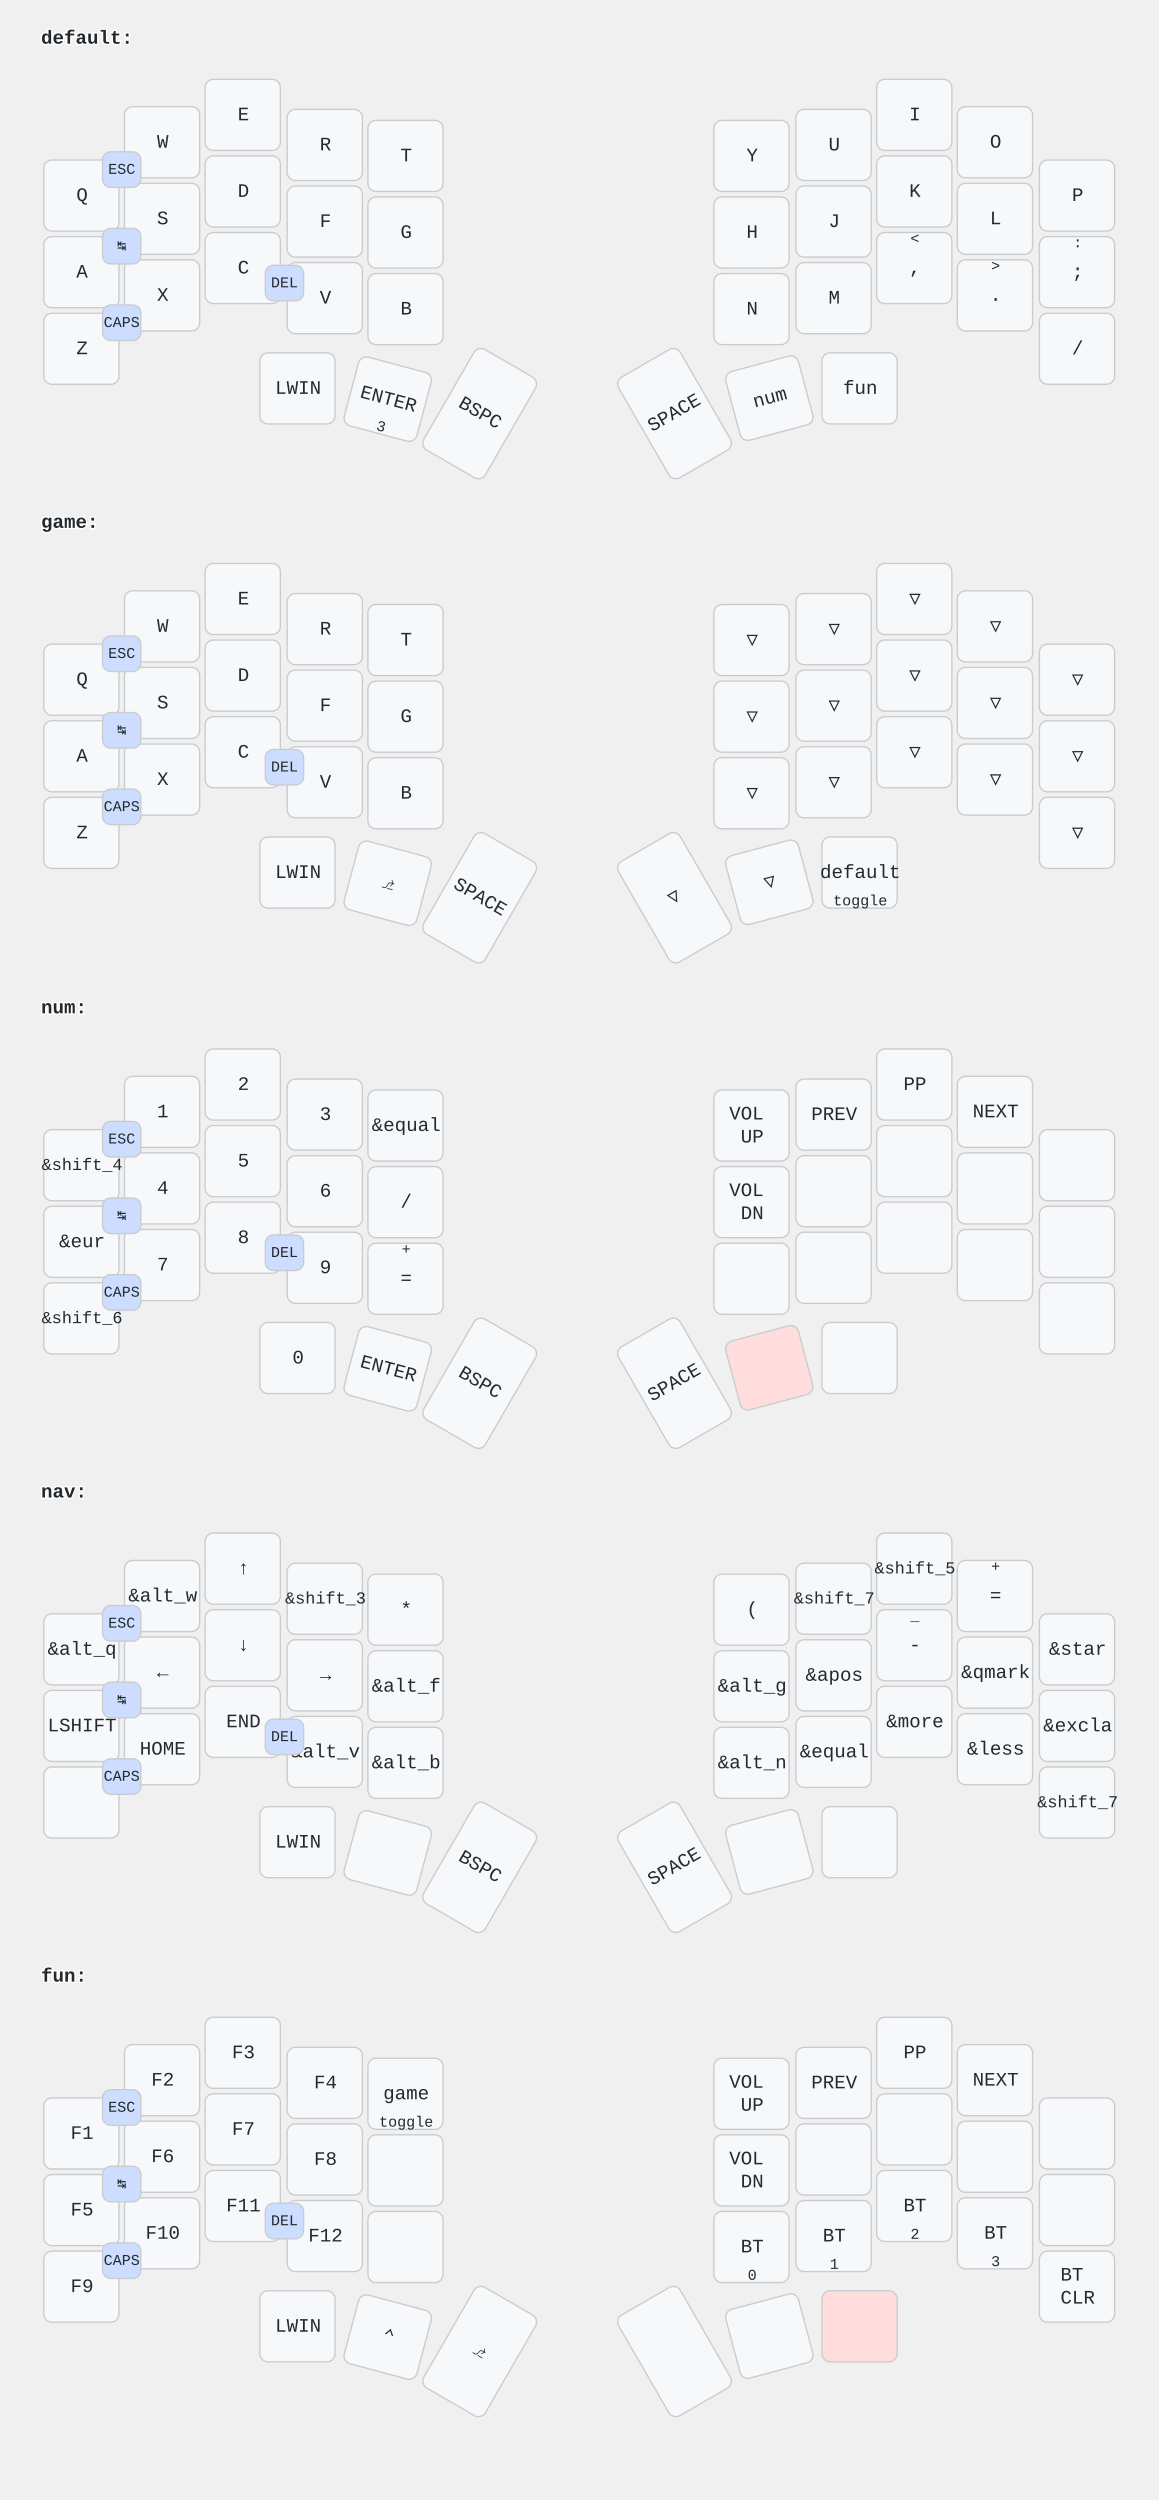
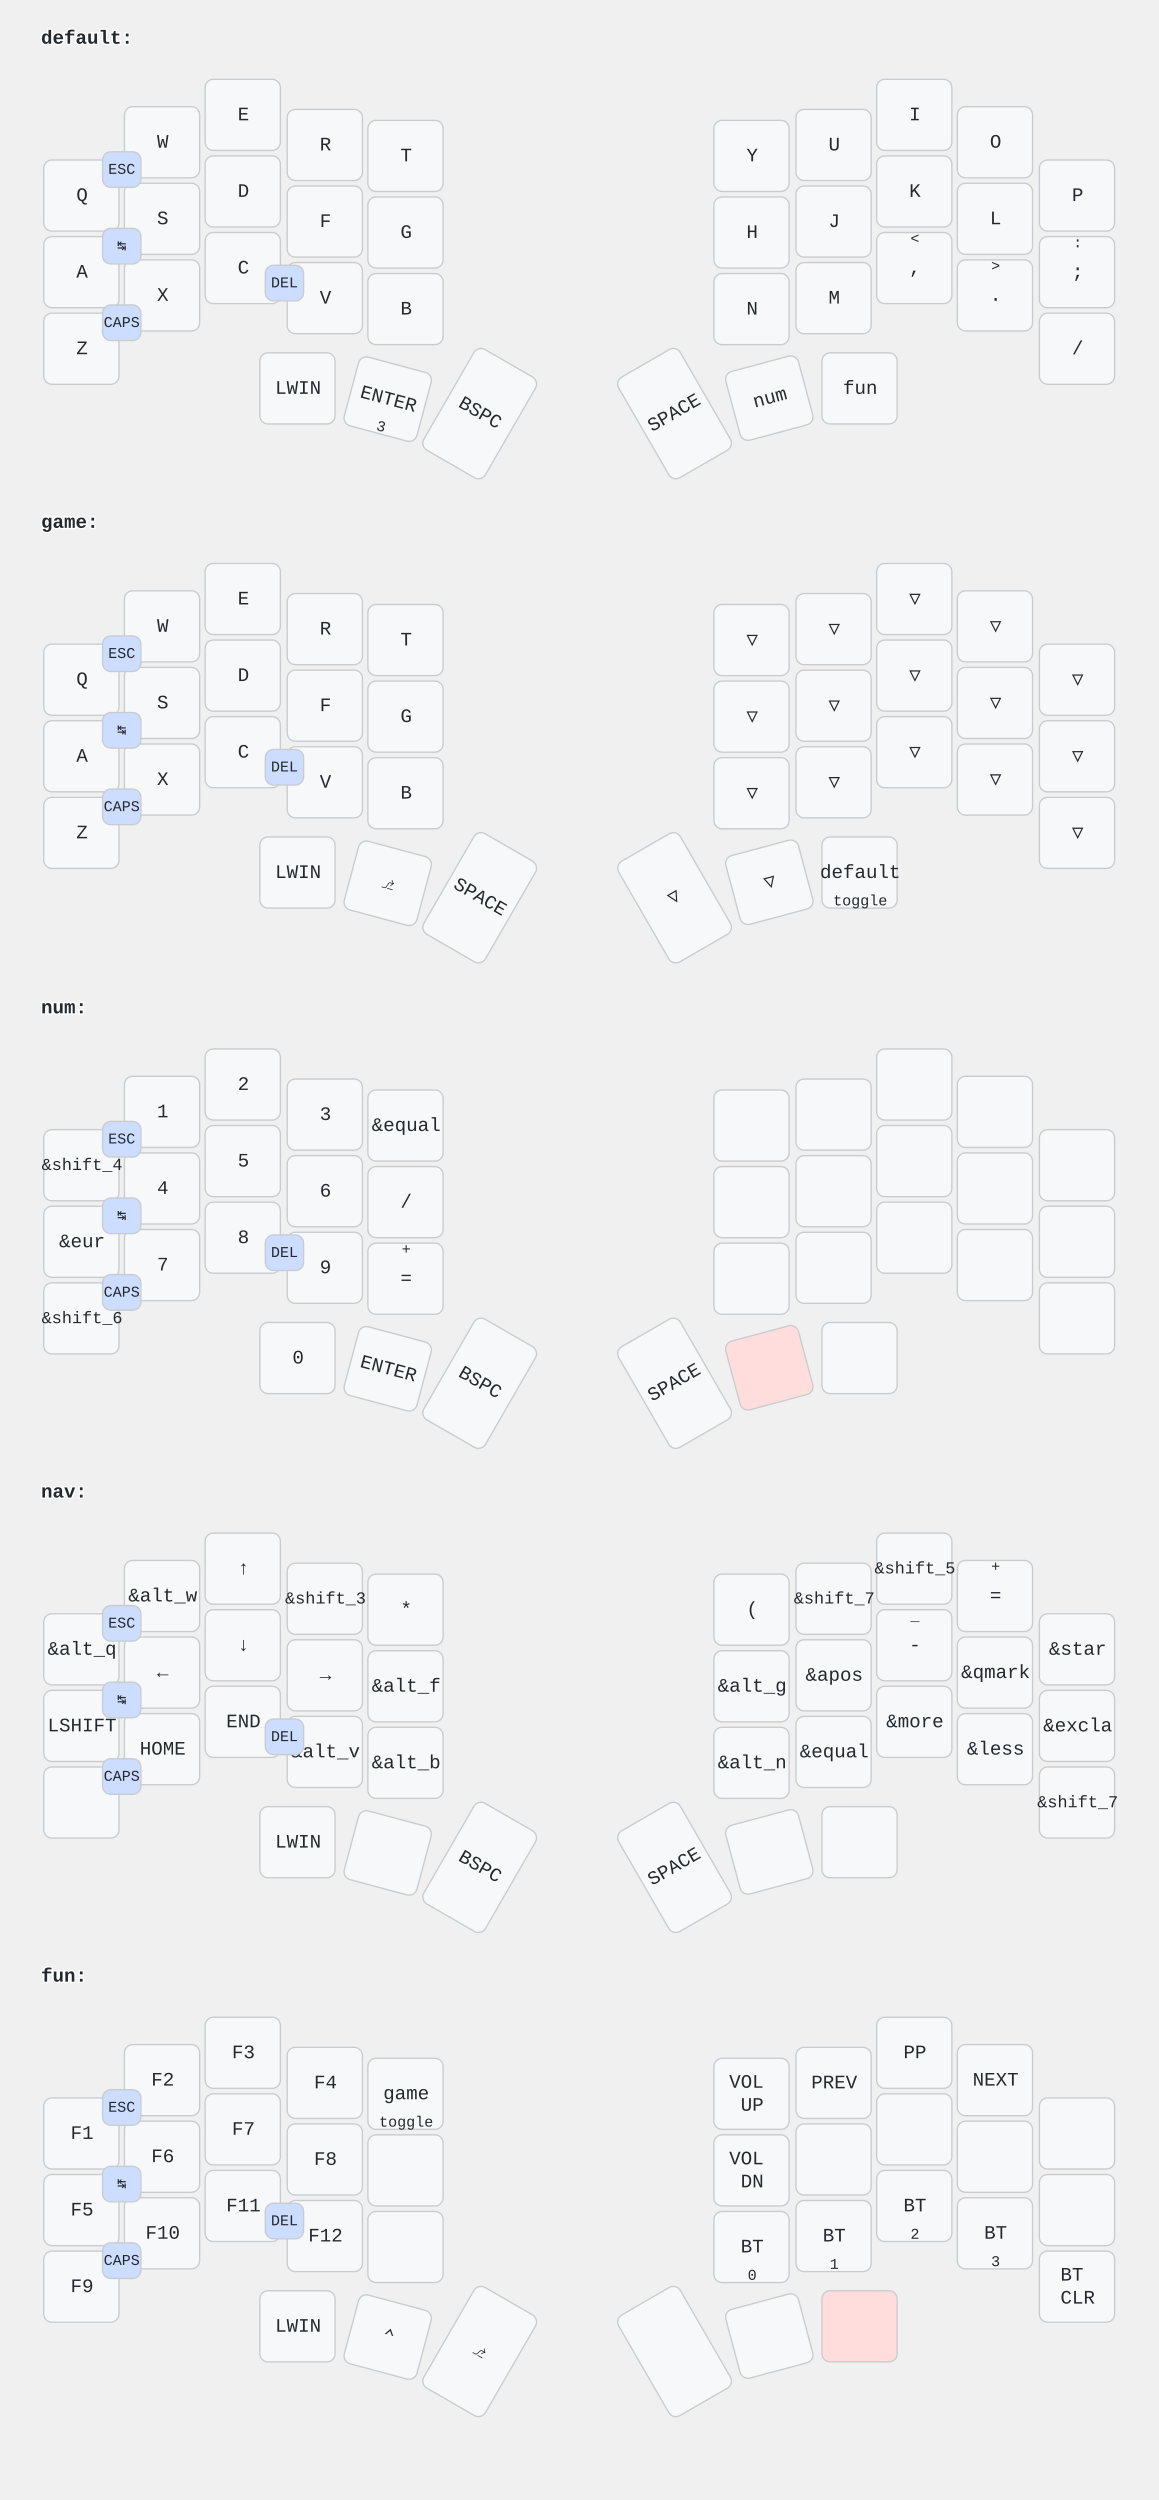
<svg xmlns="http://www.w3.org/2000/svg" width="847" height="1828" viewBox="0 0 847 1828" class="keymap">
  <style>/* font and background color specifications */
svg {
    font-family: SFMono-Regular,Consolas,Liberation Mono,Menlo,monospace;
    font-size: 14px;
    font-kerning: normal;
    text-rendering: optimizeLegibility;
    fill: #24292e;
}

/* default key styling */
rect {
    fill: #f6f8fa;
    stroke: #c9cccf;
    stroke-width: 1;
}

/* color accent for combo boxes */
rect.combo {
    fill: #cdf;
}

/* color accent for held keys */
rect.held, rect.combo.held {
    fill: #fdd;
}

/* color accent for ghost (optional) keys */
rect.ghost, rect.combo.ghost {
    fill: #ddd;
}

text {
    text-anchor: middle;
    dominant-baseline: middle;
}

/* styling for layer labels */
text.label {
    font-weight: bold;
    text-anchor: start;
    stroke: white;
    stroke-width: 2;
    paint-order: stroke;
}

/* styling for combo tap, and key hold/shifted label text */
text.combo, text.hold, text.shifted {
    font-size: 11px;
}

text.hold {
    text-anchor: middle;
    dominant-baseline: auto;
}

text.shifted {
    text-anchor: middle;
    dominant-baseline: hanging;
}

/* styling for hold/shifted label text in combo box */
text.combo.hold, text.combo.shifted {
    font-size: 8px;
}

/* styling for combo dendrons */
path {
    stroke-width: 1;
    stroke: gray;
    fill: none;
}
</style>
  <g transform="translate(30, 0)" class="layer-default">
    <text x="0" y="28" class="label" id="default">default:</text>
    <g transform="translate(0, 56)">
      <g transform="translate(30, 87)" class="key keypos-0">
        <rect rx="6" ry="6" x="-28" y="-26" width="55" height="52" class="key" />
        <text x="0" y="0" class="key tap">Q</text>
      </g>
      <g transform="translate(89, 48)" class="key keypos-1">
        <rect rx="6" ry="6" x="-28" y="-26" width="55" height="52" class="key" />
        <text x="0" y="0" class="key tap">W</text>
      </g>
      <g transform="translate(148, 28)" class="key keypos-2">
        <rect rx="6" ry="6" x="-28" y="-26" width="55" height="52" class="key" />
        <text x="0" y="0" class="key tap">E</text>
      </g>
      <g transform="translate(208, 50)" class="key keypos-3">
        <rect rx="6" ry="6" x="-28" y="-26" width="55" height="52" class="key" />
        <text x="0" y="0" class="key tap">R</text>
      </g>
      <g transform="translate(267, 58)" class="key keypos-4">
        <rect rx="6" ry="6" x="-28" y="-26" width="55" height="52" class="key" />
        <text x="0" y="0" class="key tap">T</text>
      </g>
      <g transform="translate(520, 58)" class="key keypos-5">
        <rect rx="6" ry="6" x="-28" y="-26" width="55" height="52" class="key" />
        <text x="0" y="0" class="key tap">Y</text>
      </g>
      <g transform="translate(580, 50)" class="key keypos-6">
        <rect rx="6" ry="6" x="-28" y="-26" width="55" height="52" class="key" />
        <text x="0" y="0" class="key tap">U</text>
      </g>
      <g transform="translate(639, 28)" class="key keypos-7">
        <rect rx="6" ry="6" x="-28" y="-26" width="55" height="52" class="key" />
        <text x="0" y="0" class="key tap">I</text>
      </g>
      <g transform="translate(698, 48)" class="key keypos-8">
        <rect rx="6" ry="6" x="-28" y="-26" width="55" height="52" class="key" />
        <text x="0" y="0" class="key tap">O</text>
      </g>
      <g transform="translate(758, 87)" class="key keypos-9">
        <rect rx="6" ry="6" x="-28" y="-26" width="55" height="52" class="key" />
        <text x="0" y="0" class="key tap">P</text>
      </g>
      <g transform="translate(30, 143)" class="key keypos-10">
        <rect rx="6" ry="6" x="-28" y="-26" width="55" height="52" class="key" />
        <text x="0" y="0" class="key tap">A</text>
      </g>
      <g transform="translate(89, 104)" class="key keypos-11">
        <rect rx="6" ry="6" x="-28" y="-26" width="55" height="52" class="key" />
        <text x="0" y="0" class="key tap">S</text>
      </g>
      <g transform="translate(148, 84)" class="key keypos-12">
        <rect rx="6" ry="6" x="-28" y="-26" width="55" height="52" class="key" />
        <text x="0" y="0" class="key tap">D</text>
      </g>
      <g transform="translate(208, 106)" class="key keypos-13">
        <rect rx="6" ry="6" x="-28" y="-26" width="55" height="52" class="key" />
        <text x="0" y="0" class="key tap">F</text>
      </g>
      <g transform="translate(267, 114)" class="key keypos-14">
        <rect rx="6" ry="6" x="-28" y="-26" width="55" height="52" class="key" />
        <text x="0" y="0" class="key tap">G</text>
      </g>
      <g transform="translate(520, 114)" class="key keypos-15">
        <rect rx="6" ry="6" x="-28" y="-26" width="55" height="52" class="key" />
        <text x="0" y="0" class="key tap">H</text>
      </g>
      <g transform="translate(580, 106)" class="key keypos-16">
        <rect rx="6" ry="6" x="-28" y="-26" width="55" height="52" class="key" />
        <text x="0" y="0" class="key tap">J</text>
      </g>
      <g transform="translate(639, 84)" class="key keypos-17">
        <rect rx="6" ry="6" x="-28" y="-26" width="55" height="52" class="key" />
        <text x="0" y="0" class="key tap">K</text>
      </g>
      <g transform="translate(698, 104)" class="key keypos-18">
        <rect rx="6" ry="6" x="-28" y="-26" width="55" height="52" class="key" />
        <text x="0" y="0" class="key tap">L</text>
      </g>
      <g transform="translate(758, 143)" class="key keypos-19">
        <rect rx="6" ry="6" x="-28" y="-26" width="55" height="52" class="key" />
        <text x="0" y="0" class="key tap">;</text>
        <text x="0" y="-24" class="key shifted">:</text>
      </g>
      <g transform="translate(30, 199)" class="key keypos-20">
        <rect rx="6" ry="6" x="-28" y="-26" width="55" height="52" class="key" />
        <text x="0" y="0" class="key tap">Z</text>
      </g>
      <g transform="translate(89, 160)" class="key keypos-21">
        <rect rx="6" ry="6" x="-28" y="-26" width="55" height="52" class="key" />
        <text x="0" y="0" class="key tap">X</text>
      </g>
      <g transform="translate(148, 140)" class="key keypos-22">
        <rect rx="6" ry="6" x="-28" y="-26" width="55" height="52" class="key" />
        <text x="0" y="0" class="key tap">C</text>
      </g>
      <g transform="translate(208, 162)" class="key keypos-23">
        <rect rx="6" ry="6" x="-28" y="-26" width="55" height="52" class="key" />
        <text x="0" y="0" class="key tap">V</text>
      </g>
      <g transform="translate(267, 170)" class="key keypos-24">
        <rect rx="6" ry="6" x="-28" y="-26" width="55" height="52" class="key" />
        <text x="0" y="0" class="key tap">B</text>
      </g>
      <g transform="translate(520, 170)" class="key keypos-25">
        <rect rx="6" ry="6" x="-28" y="-26" width="55" height="52" class="key" />
        <text x="0" y="0" class="key tap">N</text>
      </g>
      <g transform="translate(580, 162)" class="key keypos-26">
        <rect rx="6" ry="6" x="-28" y="-26" width="55" height="52" class="key" />
        <text x="0" y="0" class="key tap">M</text>
      </g>
      <g transform="translate(639, 140)" class="key keypos-27">
        <rect rx="6" ry="6" x="-28" y="-26" width="55" height="52" class="key" />
        <text x="0" y="0" class="key tap">,</text>
        <text x="0" y="-24" class="key shifted">&lt;</text>
      </g>
      <g transform="translate(698, 160)" class="key keypos-28">
        <rect rx="6" ry="6" x="-28" y="-26" width="55" height="52" class="key" />
        <text x="0" y="0" class="key tap">.</text>
        <text x="0" y="-24" class="key shifted">&gt;</text>
      </g>
      <g transform="translate(758, 199)" class="key keypos-29">
        <rect rx="6" ry="6" x="-28" y="-26" width="55" height="52" class="key" />
        <text x="0" y="0" class="key tap">/</text>
      </g>
      <g transform="translate(188, 228)" class="key keypos-30">
        <rect rx="6" ry="6" x="-28" y="-26" width="55" height="52" class="key" />
        <text x="0" y="0" class="key tap">LWIN</text>
      </g>
      <g transform="translate(254, 236) rotate(15.0)" class="key keypos-31">
        <rect rx="6" ry="6" x="-28" y="-26" width="55" height="52" class="key" />
        <text x="0" y="0" class="key tap">ENTER</text>
        <text x="0" y="24" class="key hold">3</text>
      </g>
      <g transform="translate(321, 246) rotate(30.0)" class="key keypos-32">
        <rect rx="6" ry="6" x="-26" y="-42" width="52" height="85" class="key" />
        <text x="0" y="0" class="key tap">BSPC</text>
      </g>
      <g transform="translate(463, 246) rotate(-30.0)" class="key keypos-33">
        <rect rx="6" ry="6" x="-26" y="-42" width="52" height="85" class="key" />
        <text x="0" y="0" class="key tap">SPACE</text>
      </g>
      <g transform="translate(533, 235) rotate(-15.0)" class="key keypos-34">
        <rect rx="6" ry="6" x="-28" y="-26" width="55" height="52" class="key" />
        <a href="#num">
          <text x="0" y="0" class="key tap layer-activator">num</text>
        </a>
      </g>
      <g transform="translate(599, 228)" class="key keypos-35">
        <rect rx="6" ry="6" x="-28" y="-26" width="55" height="52" class="key" />
        <a href="#fun">
          <text x="0" y="0" class="key tap layer-activator">fun</text>
        </a>
      </g>
      <g class="combo combopos-0">
        <rect rx="6" ry="6" x="45" y="55" width="28" height="26" class="combo" />
        <text x="59" y="68" class="combo tap">ESC</text>
      </g>
      <g class="combo combopos-1">
        <rect rx="6" ry="6" x="45" y="111" width="28" height="26" class="combo" />
        <text x="59" y="124" class="combo tap">↹</text>
      </g>
      <g class="combo combopos-2">
        <rect rx="6" ry="6" x="45" y="167" width="28" height="26" class="combo" />
        <text x="59" y="180" class="combo tap">CAPS</text>
      </g>
      <g class="combo combopos-3">
        <rect rx="6" ry="6" x="164" y="138" width="28" height="26" class="combo" />
        <text x="178" y="151" class="combo tap">DEL</text>
      </g>
    </g>
  </g>
  <g transform="translate(30, 354)" class="layer-game">
    <text x="0" y="28" class="label" id="game">game:</text>
    <g transform="translate(0, 56)">
      <g transform="translate(30, 87)" class="key keypos-0">
        <rect rx="6" ry="6" x="-28" y="-26" width="55" height="52" class="key" />
        <text x="0" y="0" class="key tap">Q</text>
      </g>
      <g transform="translate(89, 48)" class="key keypos-1">
        <rect rx="6" ry="6" x="-28" y="-26" width="55" height="52" class="key" />
        <text x="0" y="0" class="key tap">W</text>
      </g>
      <g transform="translate(148, 28)" class="key keypos-2">
        <rect rx="6" ry="6" x="-28" y="-26" width="55" height="52" class="key" />
        <text x="0" y="0" class="key tap">E</text>
      </g>
      <g transform="translate(208, 50)" class="key keypos-3">
        <rect rx="6" ry="6" x="-28" y="-26" width="55" height="52" class="key" />
        <text x="0" y="0" class="key tap">R</text>
      </g>
      <g transform="translate(267, 58)" class="key keypos-4">
        <rect rx="6" ry="6" x="-28" y="-26" width="55" height="52" class="key" />
        <text x="0" y="0" class="key tap">T</text>
      </g>
      <g transform="translate(520, 58)" class="key trans keypos-5">
        <rect rx="6" ry="6" x="-28" y="-26" width="55" height="52" class="key trans" />
        <text x="0" y="0" class="key trans tap">▽</text>
      </g>
      <g transform="translate(580, 50)" class="key trans keypos-6">
        <rect rx="6" ry="6" x="-28" y="-26" width="55" height="52" class="key trans" />
        <text x="0" y="0" class="key trans tap">▽</text>
      </g>
      <g transform="translate(639, 28)" class="key trans keypos-7">
        <rect rx="6" ry="6" x="-28" y="-26" width="55" height="52" class="key trans" />
        <text x="0" y="0" class="key trans tap">▽</text>
      </g>
      <g transform="translate(698, 48)" class="key trans keypos-8">
        <rect rx="6" ry="6" x="-28" y="-26" width="55" height="52" class="key trans" />
        <text x="0" y="0" class="key trans tap">▽</text>
      </g>
      <g transform="translate(758, 87)" class="key trans keypos-9">
        <rect rx="6" ry="6" x="-28" y="-26" width="55" height="52" class="key trans" />
        <text x="0" y="0" class="key trans tap">▽</text>
      </g>
      <g transform="translate(30, 143)" class="key keypos-10">
        <rect rx="6" ry="6" x="-28" y="-26" width="55" height="52" class="key" />
        <text x="0" y="0" class="key tap">A</text>
      </g>
      <g transform="translate(89, 104)" class="key keypos-11">
        <rect rx="6" ry="6" x="-28" y="-26" width="55" height="52" class="key" />
        <text x="0" y="0" class="key tap">S</text>
      </g>
      <g transform="translate(148, 84)" class="key keypos-12">
        <rect rx="6" ry="6" x="-28" y="-26" width="55" height="52" class="key" />
        <text x="0" y="0" class="key tap">D</text>
      </g>
      <g transform="translate(208, 106)" class="key keypos-13">
        <rect rx="6" ry="6" x="-28" y="-26" width="55" height="52" class="key" />
        <text x="0" y="0" class="key tap">F</text>
      </g>
      <g transform="translate(267, 114)" class="key keypos-14">
        <rect rx="6" ry="6" x="-28" y="-26" width="55" height="52" class="key" />
        <text x="0" y="0" class="key tap">G</text>
      </g>
      <g transform="translate(520, 114)" class="key trans keypos-15">
        <rect rx="6" ry="6" x="-28" y="-26" width="55" height="52" class="key trans" />
        <text x="0" y="0" class="key trans tap">▽</text>
      </g>
      <g transform="translate(580, 106)" class="key trans keypos-16">
        <rect rx="6" ry="6" x="-28" y="-26" width="55" height="52" class="key trans" />
        <text x="0" y="0" class="key trans tap">▽</text>
      </g>
      <g transform="translate(639, 84)" class="key trans keypos-17">
        <rect rx="6" ry="6" x="-28" y="-26" width="55" height="52" class="key trans" />
        <text x="0" y="0" class="key trans tap">▽</text>
      </g>
      <g transform="translate(698, 104)" class="key trans keypos-18">
        <rect rx="6" ry="6" x="-28" y="-26" width="55" height="52" class="key trans" />
        <text x="0" y="0" class="key trans tap">▽</text>
      </g>
      <g transform="translate(758, 143)" class="key trans keypos-19">
        <rect rx="6" ry="6" x="-28" y="-26" width="55" height="52" class="key trans" />
        <text x="0" y="0" class="key trans tap">▽</text>
      </g>
      <g transform="translate(30, 199)" class="key keypos-20">
        <rect rx="6" ry="6" x="-28" y="-26" width="55" height="52" class="key" />
        <text x="0" y="0" class="key tap">Z</text>
      </g>
      <g transform="translate(89, 160)" class="key keypos-21">
        <rect rx="6" ry="6" x="-28" y="-26" width="55" height="52" class="key" />
        <text x="0" y="0" class="key tap">X</text>
      </g>
      <g transform="translate(148, 140)" class="key keypos-22">
        <rect rx="6" ry="6" x="-28" y="-26" width="55" height="52" class="key" />
        <text x="0" y="0" class="key tap">C</text>
      </g>
      <g transform="translate(208, 162)" class="key keypos-23">
        <rect rx="6" ry="6" x="-28" y="-26" width="55" height="52" class="key" />
        <text x="0" y="0" class="key tap">V</text>
      </g>
      <g transform="translate(267, 170)" class="key keypos-24">
        <rect rx="6" ry="6" x="-28" y="-26" width="55" height="52" class="key" />
        <text x="0" y="0" class="key tap">B</text>
      </g>
      <g transform="translate(520, 170)" class="key trans keypos-25">
        <rect rx="6" ry="6" x="-28" y="-26" width="55" height="52" class="key trans" />
        <text x="0" y="0" class="key trans tap">▽</text>
      </g>
      <g transform="translate(580, 162)" class="key trans keypos-26">
        <rect rx="6" ry="6" x="-28" y="-26" width="55" height="52" class="key trans" />
        <text x="0" y="0" class="key trans tap">▽</text>
      </g>
      <g transform="translate(639, 140)" class="key trans keypos-27">
        <rect rx="6" ry="6" x="-28" y="-26" width="55" height="52" class="key trans" />
        <text x="0" y="0" class="key trans tap">▽</text>
      </g>
      <g transform="translate(698, 160)" class="key trans keypos-28">
        <rect rx="6" ry="6" x="-28" y="-26" width="55" height="52" class="key trans" />
        <text x="0" y="0" class="key trans tap">▽</text>
      </g>
      <g transform="translate(758, 199)" class="key trans keypos-29">
        <rect rx="6" ry="6" x="-28" y="-26" width="55" height="52" class="key trans" />
        <text x="0" y="0" class="key trans tap">▽</text>
      </g>
      <g transform="translate(188, 228)" class="key keypos-30">
        <rect rx="6" ry="6" x="-28" y="-26" width="55" height="52" class="key" />
        <text x="0" y="0" class="key tap">LWIN</text>
      </g>
      <g transform="translate(254, 236) rotate(15.0)" class="key keypos-31">
        <rect rx="6" ry="6" x="-28" y="-26" width="55" height="52" class="key" />
        <text x="0" y="0" class="key tap">⎇</text>
      </g>
      <g transform="translate(321, 246) rotate(30.0)" class="key keypos-32">
        <rect rx="6" ry="6" x="-26" y="-42" width="52" height="85" class="key" />
        <text x="0" y="0" class="key tap">SPACE</text>
      </g>
      <g transform="translate(463, 246) rotate(-30.0)" class="key trans keypos-33">
        <rect rx="6" ry="6" x="-26" y="-42" width="52" height="85" class="key trans" />
        <text x="0" y="0" class="key trans tap">▽</text>
      </g>
      <g transform="translate(533, 235) rotate(-15.0)" class="key trans keypos-34">
        <rect rx="6" ry="6" x="-28" y="-26" width="55" height="52" class="key trans" />
        <text x="0" y="0" class="key trans tap">▽</text>
      </g>
      <g transform="translate(599, 228)" class="key keypos-35">
        <rect rx="6" ry="6" x="-28" y="-26" width="55" height="52" class="key" />
        <a href="#default">
          <text x="0" y="0" class="key tap layer-activator">default</text>
        </a>
        <text x="0" y="24" class="key hold">toggle</text>
      </g>
      <g class="combo combopos-0">
        <rect rx="6" ry="6" x="45" y="55" width="28" height="26" class="combo" />
        <text x="59" y="68" class="combo tap">ESC</text>
      </g>
      <g class="combo combopos-1">
        <rect rx="6" ry="6" x="45" y="111" width="28" height="26" class="combo" />
        <text x="59" y="124" class="combo tap">↹</text>
      </g>
      <g class="combo combopos-2">
        <rect rx="6" ry="6" x="45" y="167" width="28" height="26" class="combo" />
        <text x="59" y="180" class="combo tap">CAPS</text>
      </g>
      <g class="combo combopos-3">
        <rect rx="6" ry="6" x="164" y="138" width="28" height="26" class="combo" />
        <text x="178" y="151" class="combo tap">DEL</text>
      </g>
    </g>
  </g>
  <g transform="translate(30, 709)" class="layer-num">
    <text x="0" y="28" class="label" id="num">num:</text>
    <g transform="translate(0, 56)">
      <g transform="translate(30, 87)" class="key keypos-0">
        <rect rx="6" ry="6" x="-28" y="-26" width="55" height="52" class="key" />
        <text x="0" y="0" class="key tap">
          <tspan style="font-size: 88%">&amp;shift_4</tspan>
        </text>
      </g>
      <g transform="translate(89, 48)" class="key keypos-1">
        <rect rx="6" ry="6" x="-28" y="-26" width="55" height="52" class="key" />
        <text x="0" y="0" class="key tap">1</text>
      </g>
      <g transform="translate(148, 28)" class="key keypos-2">
        <rect rx="6" ry="6" x="-28" y="-26" width="55" height="52" class="key" />
        <text x="0" y="0" class="key tap">2</text>
      </g>
      <g transform="translate(208, 50)" class="key keypos-3">
        <rect rx="6" ry="6" x="-28" y="-26" width="55" height="52" class="key" />
        <text x="0" y="0" class="key tap">3</text>
      </g>
      <g transform="translate(267, 58)" class="key keypos-4">
        <rect rx="6" ry="6" x="-28" y="-26" width="55" height="52" class="key" />
        <text x="0" y="0" class="key tap">&amp;equal</text>
      </g>
      <g transform="translate(520, 58)" class="key keypos-5">
        <rect rx="6" ry="6" x="-28" y="-26" width="55" height="52" class="key" />
-         <text x="0" y="0" class="key tap">
-           <tspan x="0" dy="-0.6em">VOL</tspan>
-           <tspan x="0" dy="1.2em">UP</tspan>
-         </text>
      </g>
      <g transform="translate(580, 50)" class="key keypos-6">
        <rect rx="6" ry="6" x="-28" y="-26" width="55" height="52" class="key" />
-         <text x="0" y="0" class="key tap">PREV</text>
      </g>
      <g transform="translate(639, 28)" class="key keypos-7">
        <rect rx="6" ry="6" x="-28" y="-26" width="55" height="52" class="key" />
-         <text x="0" y="0" class="key tap">PP</text>
      </g>
      <g transform="translate(698, 48)" class="key keypos-8">
        <rect rx="6" ry="6" x="-28" y="-26" width="55" height="52" class="key" />
-         <text x="0" y="0" class="key tap">NEXT</text>
      </g>
      <g transform="translate(758, 87)" class="key keypos-9">
        <rect rx="6" ry="6" x="-28" y="-26" width="55" height="52" class="key" />
      </g>
      <g transform="translate(30, 143)" class="key keypos-10">
        <rect rx="6" ry="6" x="-28" y="-26" width="55" height="52" class="key" />
        <text x="0" y="0" class="key tap">&amp;eur</text>
      </g>
      <g transform="translate(89, 104)" class="key keypos-11">
        <rect rx="6" ry="6" x="-28" y="-26" width="55" height="52" class="key" />
        <text x="0" y="0" class="key tap">4</text>
      </g>
      <g transform="translate(148, 84)" class="key keypos-12">
        <rect rx="6" ry="6" x="-28" y="-26" width="55" height="52" class="key" />
        <text x="0" y="0" class="key tap">5</text>
      </g>
      <g transform="translate(208, 106)" class="key keypos-13">
        <rect rx="6" ry="6" x="-28" y="-26" width="55" height="52" class="key" />
        <text x="0" y="0" class="key tap">6</text>
      </g>
      <g transform="translate(267, 114)" class="key keypos-14">
        <rect rx="6" ry="6" x="-28" y="-26" width="55" height="52" class="key" />
        <text x="0" y="0" class="key tap">/</text>
      </g>
      <g transform="translate(520, 114)" class="key keypos-15">
        <rect rx="6" ry="6" x="-28" y="-26" width="55" height="52" class="key" />
-         <text x="0" y="0" class="key tap">
-           <tspan x="0" dy="-0.6em">VOL</tspan>
-           <tspan x="0" dy="1.2em">DN</tspan>
-         </text>
      </g>
      <g transform="translate(580, 106)" class="key keypos-16">
        <rect rx="6" ry="6" x="-28" y="-26" width="55" height="52" class="key" />
      </g>
      <g transform="translate(639, 84)" class="key keypos-17">
        <rect rx="6" ry="6" x="-28" y="-26" width="55" height="52" class="key" />
      </g>
      <g transform="translate(698, 104)" class="key keypos-18">
        <rect rx="6" ry="6" x="-28" y="-26" width="55" height="52" class="key" />
      </g>
      <g transform="translate(758, 143)" class="key keypos-19">
        <rect rx="6" ry="6" x="-28" y="-26" width="55" height="52" class="key" />
      </g>
      <g transform="translate(30, 199)" class="key keypos-20">
        <rect rx="6" ry="6" x="-28" y="-26" width="55" height="52" class="key" />
        <text x="0" y="0" class="key tap">
          <tspan style="font-size: 88%">&amp;shift_6</tspan>
        </text>
      </g>
      <g transform="translate(89, 160)" class="key keypos-21">
        <rect rx="6" ry="6" x="-28" y="-26" width="55" height="52" class="key" />
        <text x="0" y="0" class="key tap">7</text>
      </g>
      <g transform="translate(148, 140)" class="key keypos-22">
        <rect rx="6" ry="6" x="-28" y="-26" width="55" height="52" class="key" />
        <text x="0" y="0" class="key tap">8</text>
      </g>
      <g transform="translate(208, 162)" class="key keypos-23">
        <rect rx="6" ry="6" x="-28" y="-26" width="55" height="52" class="key" />
        <text x="0" y="0" class="key tap">9</text>
      </g>
      <g transform="translate(267, 170)" class="key keypos-24">
        <rect rx="6" ry="6" x="-28" y="-26" width="55" height="52" class="key" />
        <text x="0" y="0" class="key tap">=</text>
        <text x="0" y="-24" class="key shifted">+</text>
      </g>
      <g transform="translate(520, 170)" class="key keypos-25">
        <rect rx="6" ry="6" x="-28" y="-26" width="55" height="52" class="key" />
      </g>
      <g transform="translate(580, 162)" class="key keypos-26">
        <rect rx="6" ry="6" x="-28" y="-26" width="55" height="52" class="key" />
      </g>
      <g transform="translate(639, 140)" class="key keypos-27">
        <rect rx="6" ry="6" x="-28" y="-26" width="55" height="52" class="key" />
      </g>
      <g transform="translate(698, 160)" class="key keypos-28">
        <rect rx="6" ry="6" x="-28" y="-26" width="55" height="52" class="key" />
      </g>
      <g transform="translate(758, 199)" class="key keypos-29">
        <rect rx="6" ry="6" x="-28" y="-26" width="55" height="52" class="key" />
      </g>
      <g transform="translate(188, 228)" class="key keypos-30">
        <rect rx="6" ry="6" x="-28" y="-26" width="55" height="52" class="key" />
        <text x="0" y="0" class="key tap">0</text>
      </g>
      <g transform="translate(254, 236) rotate(15.0)" class="key keypos-31">
        <rect rx="6" ry="6" x="-28" y="-26" width="55" height="52" class="key" />
        <text x="0" y="0" class="key tap">ENTER</text>
      </g>
      <g transform="translate(321, 246) rotate(30.0)" class="key keypos-32">
        <rect rx="6" ry="6" x="-26" y="-42" width="52" height="85" class="key" />
        <text x="0" y="0" class="key tap">BSPC</text>
      </g>
      <g transform="translate(463, 246) rotate(-30.0)" class="key keypos-33">
        <rect rx="6" ry="6" x="-26" y="-42" width="52" height="85" class="key" />
        <text x="0" y="0" class="key tap">SPACE</text>
      </g>
      <g transform="translate(533, 235) rotate(-15.0)" class="key held keypos-34">
        <rect rx="6" ry="6" x="-28" y="-26" width="55" height="52" class="key held" />
      </g>
      <g transform="translate(599, 228)" class="key keypos-35">
        <rect rx="6" ry="6" x="-28" y="-26" width="55" height="52" class="key" />
      </g>
      <g class="combo combopos-0">
        <rect rx="6" ry="6" x="45" y="55" width="28" height="26" class="combo" />
        <text x="59" y="68" class="combo tap">ESC</text>
      </g>
      <g class="combo combopos-1">
        <rect rx="6" ry="6" x="45" y="111" width="28" height="26" class="combo" />
        <text x="59" y="124" class="combo tap">↹</text>
      </g>
      <g class="combo combopos-2">
        <rect rx="6" ry="6" x="45" y="167" width="28" height="26" class="combo" />
        <text x="59" y="180" class="combo tap">CAPS</text>
      </g>
      <g class="combo combopos-3">
        <rect rx="6" ry="6" x="164" y="138" width="28" height="26" class="combo" />
        <text x="178" y="151" class="combo tap">DEL</text>
      </g>
    </g>
  </g>
  <g transform="translate(30, 1063)" class="layer-nav">
    <text x="0" y="28" class="label" id="nav">nav:</text>
    <g transform="translate(0, 56)">
      <g transform="translate(30, 87)" class="key keypos-0">
        <rect rx="6" ry="6" x="-28" y="-26" width="55" height="52" class="key" />
        <text x="0" y="0" class="key tap">&amp;alt_q</text>
      </g>
      <g transform="translate(89, 48)" class="key keypos-1">
        <rect rx="6" ry="6" x="-28" y="-26" width="55" height="52" class="key" />
        <text x="0" y="0" class="key tap">&amp;alt_w</text>
      </g>
      <g transform="translate(148, 28)" class="key keypos-2">
        <rect rx="6" ry="6" x="-28" y="-26" width="55" height="52" class="key" />
        <text x="0" y="0" class="key tap">↑</text>
      </g>
      <g transform="translate(208, 50)" class="key keypos-3">
        <rect rx="6" ry="6" x="-28" y="-26" width="55" height="52" class="key" />
        <text x="0" y="0" class="key tap">
          <tspan style="font-size: 88%">&amp;shift_3</tspan>
        </text>
      </g>
      <g transform="translate(267, 58)" class="key keypos-4">
        <rect rx="6" ry="6" x="-28" y="-26" width="55" height="52" class="key" />
        <text x="0" y="0" class="key tap">*</text>
      </g>
      <g transform="translate(520, 58)" class="key keypos-5">
        <rect rx="6" ry="6" x="-28" y="-26" width="55" height="52" class="key" />
        <text x="0" y="0" class="key tap">(</text>
      </g>
      <g transform="translate(580, 50)" class="key keypos-6">
        <rect rx="6" ry="6" x="-28" y="-26" width="55" height="52" class="key" />
        <text x="0" y="0" class="key tap">
          <tspan style="font-size: 88%">&amp;shift_7</tspan>
        </text>
      </g>
      <g transform="translate(639, 28)" class="key keypos-7">
        <rect rx="6" ry="6" x="-28" y="-26" width="55" height="52" class="key" />
        <text x="0" y="0" class="key tap">
          <tspan style="font-size: 88%">&amp;shift_5</tspan>
        </text>
      </g>
      <g transform="translate(698, 48)" class="key keypos-8">
        <rect rx="6" ry="6" x="-28" y="-26" width="55" height="52" class="key" />
        <text x="0" y="0" class="key tap">=</text>
        <text x="0" y="-24" class="key shifted">+</text>
      </g>
      <g transform="translate(758, 87)" class="key keypos-9">
        <rect rx="6" ry="6" x="-28" y="-26" width="55" height="52" class="key" />
        <text x="0" y="0" class="key tap">&amp;star</text>
      </g>
      <g transform="translate(30, 143)" class="key keypos-10">
        <rect rx="6" ry="6" x="-28" y="-26" width="55" height="52" class="key" />
        <text x="0" y="0" class="key tap">LSHIFT</text>
      </g>
      <g transform="translate(89, 104)" class="key keypos-11">
        <rect rx="6" ry="6" x="-28" y="-26" width="55" height="52" class="key" />
        <text x="0" y="0" class="key tap">←</text>
      </g>
      <g transform="translate(148, 84)" class="key keypos-12">
        <rect rx="6" ry="6" x="-28" y="-26" width="55" height="52" class="key" />
        <text x="0" y="0" class="key tap">↓</text>
      </g>
      <g transform="translate(208, 106)" class="key keypos-13">
        <rect rx="6" ry="6" x="-28" y="-26" width="55" height="52" class="key" />
        <text x="0" y="0" class="key tap">→</text>
      </g>
      <g transform="translate(267, 114)" class="key keypos-14">
        <rect rx="6" ry="6" x="-28" y="-26" width="55" height="52" class="key" />
        <text x="0" y="0" class="key tap">&amp;alt_f</text>
      </g>
      <g transform="translate(520, 114)" class="key keypos-15">
        <rect rx="6" ry="6" x="-28" y="-26" width="55" height="52" class="key" />
        <text x="0" y="0" class="key tap">&amp;alt_g</text>
      </g>
      <g transform="translate(580, 106)" class="key keypos-16">
        <rect rx="6" ry="6" x="-28" y="-26" width="55" height="52" class="key" />
        <text x="0" y="0" class="key tap">&amp;apos</text>
      </g>
      <g transform="translate(639, 84)" class="key keypos-17">
        <rect rx="6" ry="6" x="-28" y="-26" width="55" height="52" class="key" />
        <text x="0" y="0" class="key tap">-</text>
        <text x="0" y="-24" class="key shifted">_</text>
      </g>
      <g transform="translate(698, 104)" class="key keypos-18">
        <rect rx="6" ry="6" x="-28" y="-26" width="55" height="52" class="key" />
        <text x="0" y="0" class="key tap">&amp;qmark</text>
      </g>
      <g transform="translate(758, 143)" class="key keypos-19">
        <rect rx="6" ry="6" x="-28" y="-26" width="55" height="52" class="key" />
        <text x="0" y="0" class="key tap">&amp;excla</text>
      </g>
      <g transform="translate(30, 199)" class="key keypos-20">
        <rect rx="6" ry="6" x="-28" y="-26" width="55" height="52" class="key" />
      </g>
      <g transform="translate(89, 160)" class="key keypos-21">
        <rect rx="6" ry="6" x="-28" y="-26" width="55" height="52" class="key" />
        <text x="0" y="0" class="key tap">HOME</text>
      </g>
      <g transform="translate(148, 140)" class="key keypos-22">
        <rect rx="6" ry="6" x="-28" y="-26" width="55" height="52" class="key" />
        <text x="0" y="0" class="key tap">END</text>
      </g>
      <g transform="translate(208, 162)" class="key keypos-23">
        <rect rx="6" ry="6" x="-28" y="-26" width="55" height="52" class="key" />
        <text x="0" y="0" class="key tap">&amp;alt_v</text>
      </g>
      <g transform="translate(267, 170)" class="key keypos-24">
        <rect rx="6" ry="6" x="-28" y="-26" width="55" height="52" class="key" />
        <text x="0" y="0" class="key tap">&amp;alt_b</text>
      </g>
      <g transform="translate(520, 170)" class="key keypos-25">
        <rect rx="6" ry="6" x="-28" y="-26" width="55" height="52" class="key" />
        <text x="0" y="0" class="key tap">&amp;alt_n</text>
      </g>
      <g transform="translate(580, 162)" class="key keypos-26">
        <rect rx="6" ry="6" x="-28" y="-26" width="55" height="52" class="key" />
        <text x="0" y="0" class="key tap">&amp;equal</text>
      </g>
      <g transform="translate(639, 140)" class="key keypos-27">
        <rect rx="6" ry="6" x="-28" y="-26" width="55" height="52" class="key" />
        <text x="0" y="0" class="key tap">&amp;more</text>
      </g>
      <g transform="translate(698, 160)" class="key keypos-28">
        <rect rx="6" ry="6" x="-28" y="-26" width="55" height="52" class="key" />
        <text x="0" y="0" class="key tap">&amp;less</text>
      </g>
      <g transform="translate(758, 199)" class="key keypos-29">
        <rect rx="6" ry="6" x="-28" y="-26" width="55" height="52" class="key" />
        <text x="0" y="0" class="key tap">
          <tspan style="font-size: 88%">&amp;shift_7</tspan>
        </text>
      </g>
      <g transform="translate(188, 228)" class="key keypos-30">
        <rect rx="6" ry="6" x="-28" y="-26" width="55" height="52" class="key" />
        <text x="0" y="0" class="key tap">LWIN</text>
      </g>
      <g transform="translate(254, 236) rotate(15.0)" class="key keypos-31">
        <rect rx="6" ry="6" x="-28" y="-26" width="55" height="52" class="key" />
      </g>
      <g transform="translate(321, 246) rotate(30.0)" class="key keypos-32">
        <rect rx="6" ry="6" x="-26" y="-42" width="52" height="85" class="key" />
        <text x="0" y="0" class="key tap">BSPC</text>
      </g>
      <g transform="translate(463, 246) rotate(-30.0)" class="key keypos-33">
        <rect rx="6" ry="6" x="-26" y="-42" width="52" height="85" class="key" />
        <text x="0" y="0" class="key tap">SPACE</text>
      </g>
      <g transform="translate(533, 235) rotate(-15.0)" class="key keypos-34">
        <rect rx="6" ry="6" x="-28" y="-26" width="55" height="52" class="key" />
      </g>
      <g transform="translate(599, 228)" class="key keypos-35">
        <rect rx="6" ry="6" x="-28" y="-26" width="55" height="52" class="key" />
      </g>
      <g class="combo combopos-0">
        <rect rx="6" ry="6" x="45" y="55" width="28" height="26" class="combo" />
        <text x="59" y="68" class="combo tap">ESC</text>
      </g>
      <g class="combo combopos-1">
        <rect rx="6" ry="6" x="45" y="111" width="28" height="26" class="combo" />
        <text x="59" y="124" class="combo tap">↹</text>
      </g>
      <g class="combo combopos-2">
        <rect rx="6" ry="6" x="45" y="167" width="28" height="26" class="combo" />
        <text x="59" y="180" class="combo tap">CAPS</text>
      </g>
      <g class="combo combopos-3">
        <rect rx="6" ry="6" x="164" y="138" width="28" height="26" class="combo" />
        <text x="178" y="151" class="combo tap">DEL</text>
      </g>
    </g>
  </g>
  <g transform="translate(30, 1417)" class="layer-fun">
    <text x="0" y="28" class="label" id="fun">fun:</text>
    <g transform="translate(0, 56)">
      <g transform="translate(30, 87)" class="key keypos-0">
        <rect rx="6" ry="6" x="-28" y="-26" width="55" height="52" class="key" />
        <text x="0" y="0" class="key tap">F1</text>
      </g>
      <g transform="translate(89, 48)" class="key keypos-1">
        <rect rx="6" ry="6" x="-28" y="-26" width="55" height="52" class="key" />
        <text x="0" y="0" class="key tap">F2</text>
      </g>
      <g transform="translate(148, 28)" class="key keypos-2">
        <rect rx="6" ry="6" x="-28" y="-26" width="55" height="52" class="key" />
        <text x="0" y="0" class="key tap">F3</text>
      </g>
      <g transform="translate(208, 50)" class="key keypos-3">
        <rect rx="6" ry="6" x="-28" y="-26" width="55" height="52" class="key" />
        <text x="0" y="0" class="key tap">F4</text>
      </g>
      <g transform="translate(267, 58)" class="key keypos-4">
        <rect rx="6" ry="6" x="-28" y="-26" width="55" height="52" class="key" />
        <a href="#game">
          <text x="0" y="0" class="key tap layer-activator">game</text>
        </a>
        <text x="0" y="24" class="key hold">toggle</text>
      </g>
      <g transform="translate(520, 58)" class="key keypos-5">
        <rect rx="6" ry="6" x="-28" y="-26" width="55" height="52" class="key" />
        <text x="0" y="0" class="key tap">
          <tspan x="0" dy="-0.6em">VOL</tspan>
          <tspan x="0" dy="1.2em">UP</tspan>
        </text>
      </g>
      <g transform="translate(580, 50)" class="key keypos-6">
        <rect rx="6" ry="6" x="-28" y="-26" width="55" height="52" class="key" />
        <text x="0" y="0" class="key tap">PREV</text>
      </g>
      <g transform="translate(639, 28)" class="key keypos-7">
        <rect rx="6" ry="6" x="-28" y="-26" width="55" height="52" class="key" />
        <text x="0" y="0" class="key tap">PP</text>
      </g>
      <g transform="translate(698, 48)" class="key keypos-8">
        <rect rx="6" ry="6" x="-28" y="-26" width="55" height="52" class="key" />
        <text x="0" y="0" class="key tap">NEXT</text>
      </g>
      <g transform="translate(758, 87)" class="key keypos-9">
        <rect rx="6" ry="6" x="-28" y="-26" width="55" height="52" class="key" />
      </g>
      <g transform="translate(30, 143)" class="key keypos-10">
        <rect rx="6" ry="6" x="-28" y="-26" width="55" height="52" class="key" />
        <text x="0" y="0" class="key tap">F5</text>
      </g>
      <g transform="translate(89, 104)" class="key keypos-11">
        <rect rx="6" ry="6" x="-28" y="-26" width="55" height="52" class="key" />
        <text x="0" y="0" class="key tap">F6</text>
      </g>
      <g transform="translate(148, 84)" class="key keypos-12">
        <rect rx="6" ry="6" x="-28" y="-26" width="55" height="52" class="key" />
        <text x="0" y="0" class="key tap">F7</text>
      </g>
      <g transform="translate(208, 106)" class="key keypos-13">
        <rect rx="6" ry="6" x="-28" y="-26" width="55" height="52" class="key" />
        <text x="0" y="0" class="key tap">F8</text>
      </g>
      <g transform="translate(267, 114)" class="key keypos-14">
        <rect rx="6" ry="6" x="-28" y="-26" width="55" height="52" class="key" />
      </g>
      <g transform="translate(520, 114)" class="key keypos-15">
        <rect rx="6" ry="6" x="-28" y="-26" width="55" height="52" class="key" />
        <text x="0" y="0" class="key tap">
          <tspan x="0" dy="-0.6em">VOL</tspan>
          <tspan x="0" dy="1.2em">DN</tspan>
        </text>
      </g>
      <g transform="translate(580, 106)" class="key keypos-16">
        <rect rx="6" ry="6" x="-28" y="-26" width="55" height="52" class="key" />
      </g>
      <g transform="translate(639, 84)" class="key keypos-17">
        <rect rx="6" ry="6" x="-28" y="-26" width="55" height="52" class="key" />
      </g>
      <g transform="translate(698, 104)" class="key keypos-18">
        <rect rx="6" ry="6" x="-28" y="-26" width="55" height="52" class="key" />
      </g>
      <g transform="translate(758, 143)" class="key keypos-19">
        <rect rx="6" ry="6" x="-28" y="-26" width="55" height="52" class="key" />
      </g>
      <g transform="translate(30, 199)" class="key keypos-20">
        <rect rx="6" ry="6" x="-28" y="-26" width="55" height="52" class="key" />
        <text x="0" y="0" class="key tap">F9</text>
      </g>
      <g transform="translate(89, 160)" class="key keypos-21">
        <rect rx="6" ry="6" x="-28" y="-26" width="55" height="52" class="key" />
        <text x="0" y="0" class="key tap">F10</text>
      </g>
      <g transform="translate(148, 140)" class="key keypos-22">
        <rect rx="6" ry="6" x="-28" y="-26" width="55" height="52" class="key" />
        <text x="0" y="0" class="key tap">F11</text>
      </g>
      <g transform="translate(208, 162)" class="key keypos-23">
        <rect rx="6" ry="6" x="-28" y="-26" width="55" height="52" class="key" />
        <text x="0" y="0" class="key tap">F12</text>
      </g>
      <g transform="translate(267, 170)" class="key keypos-24">
        <rect rx="6" ry="6" x="-28" y="-26" width="55" height="52" class="key" />
      </g>
      <g transform="translate(520, 170)" class="key keypos-25">
        <rect rx="6" ry="6" x="-28" y="-26" width="55" height="52" class="key" />
        <text x="0" y="0" class="key tap">BT</text>
        <text x="0" y="24" class="key hold">0</text>
      </g>
      <g transform="translate(580, 162)" class="key keypos-26">
        <rect rx="6" ry="6" x="-28" y="-26" width="55" height="52" class="key" />
        <text x="0" y="0" class="key tap">BT</text>
        <text x="0" y="24" class="key hold">1</text>
      </g>
      <g transform="translate(639, 140)" class="key keypos-27">
        <rect rx="6" ry="6" x="-28" y="-26" width="55" height="52" class="key" />
        <text x="0" y="0" class="key tap">BT</text>
        <text x="0" y="24" class="key hold">2</text>
      </g>
      <g transform="translate(698, 160)" class="key keypos-28">
        <rect rx="6" ry="6" x="-28" y="-26" width="55" height="52" class="key" />
        <text x="0" y="0" class="key tap">BT</text>
        <text x="0" y="24" class="key hold">3</text>
      </g>
      <g transform="translate(758, 199)" class="key keypos-29">
        <rect rx="6" ry="6" x="-28" y="-26" width="55" height="52" class="key" />
        <text x="0" y="0" class="key tap">
          <tspan x="0" dy="-0.6em">BT</tspan>
          <tspan x="0" dy="1.2em">CLR</tspan>
        </text>
      </g>
      <g transform="translate(188, 228)" class="key keypos-30">
        <rect rx="6" ry="6" x="-28" y="-26" width="55" height="52" class="key" />
        <text x="0" y="0" class="key tap">LWIN</text>
      </g>
      <g transform="translate(254, 236) rotate(15.0)" class="key keypos-31">
        <rect rx="6" ry="6" x="-28" y="-26" width="55" height="52" class="key" />
        <text x="0" y="0" class="key tap">⌃</text>
      </g>
      <g transform="translate(321, 246) rotate(30.0)" class="key keypos-32">
        <rect rx="6" ry="6" x="-26" y="-42" width="52" height="85" class="key" />
        <text x="0" y="0" class="key tap">⎇</text>
      </g>
      <g transform="translate(463, 246) rotate(-30.0)" class="key keypos-33">
        <rect rx="6" ry="6" x="-26" y="-42" width="52" height="85" class="key" />
      </g>
      <g transform="translate(533, 235) rotate(-15.0)" class="key keypos-34">
        <rect rx="6" ry="6" x="-28" y="-26" width="55" height="52" class="key" />
      </g>
      <g transform="translate(599, 228)" class="key held keypos-35">
        <rect rx="6" ry="6" x="-28" y="-26" width="55" height="52" class="key held" />
      </g>
      <g class="combo combopos-0">
        <rect rx="6" ry="6" x="45" y="55" width="28" height="26" class="combo" />
        <text x="59" y="68" class="combo tap">ESC</text>
      </g>
      <g class="combo combopos-1">
        <rect rx="6" ry="6" x="45" y="111" width="28" height="26" class="combo" />
        <text x="59" y="124" class="combo tap">↹</text>
      </g>
      <g class="combo combopos-2">
        <rect rx="6" ry="6" x="45" y="167" width="28" height="26" class="combo" />
        <text x="59" y="180" class="combo tap">CAPS</text>
      </g>
      <g class="combo combopos-3">
        <rect rx="6" ry="6" x="164" y="138" width="28" height="26" class="combo" />
        <text x="178" y="151" class="combo tap">DEL</text>
      </g>
    </g>
  </g>
</svg>
